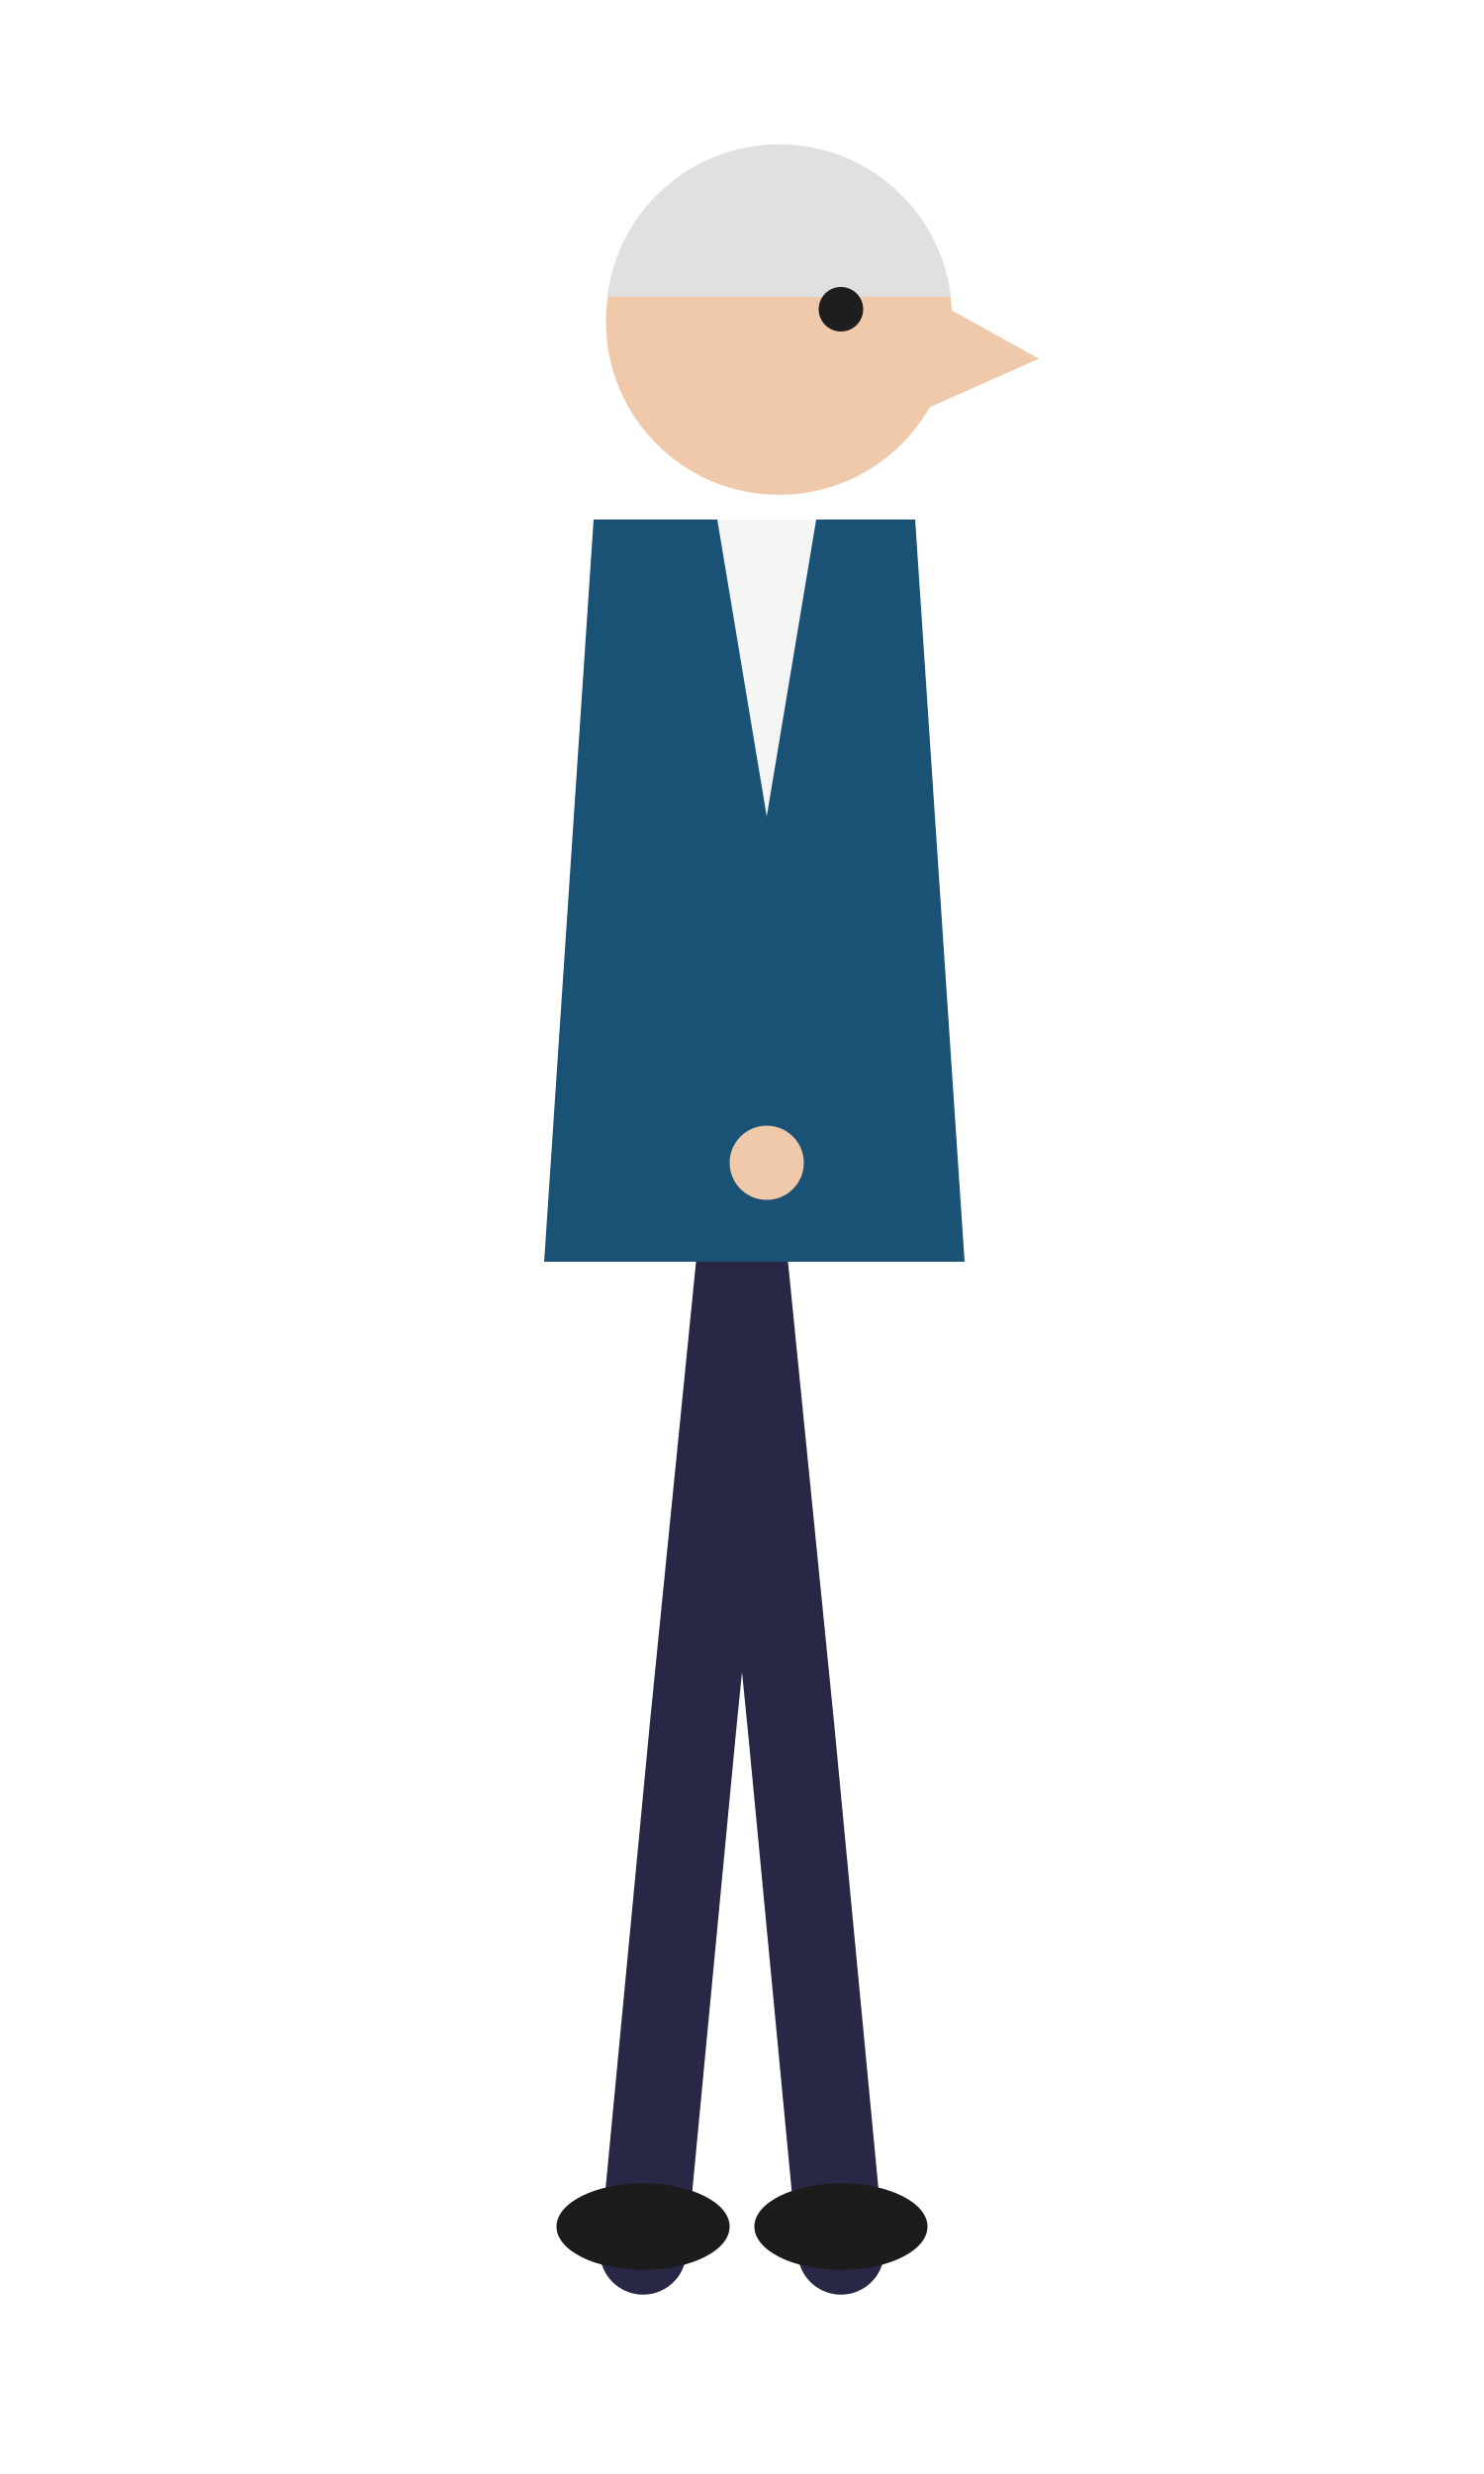
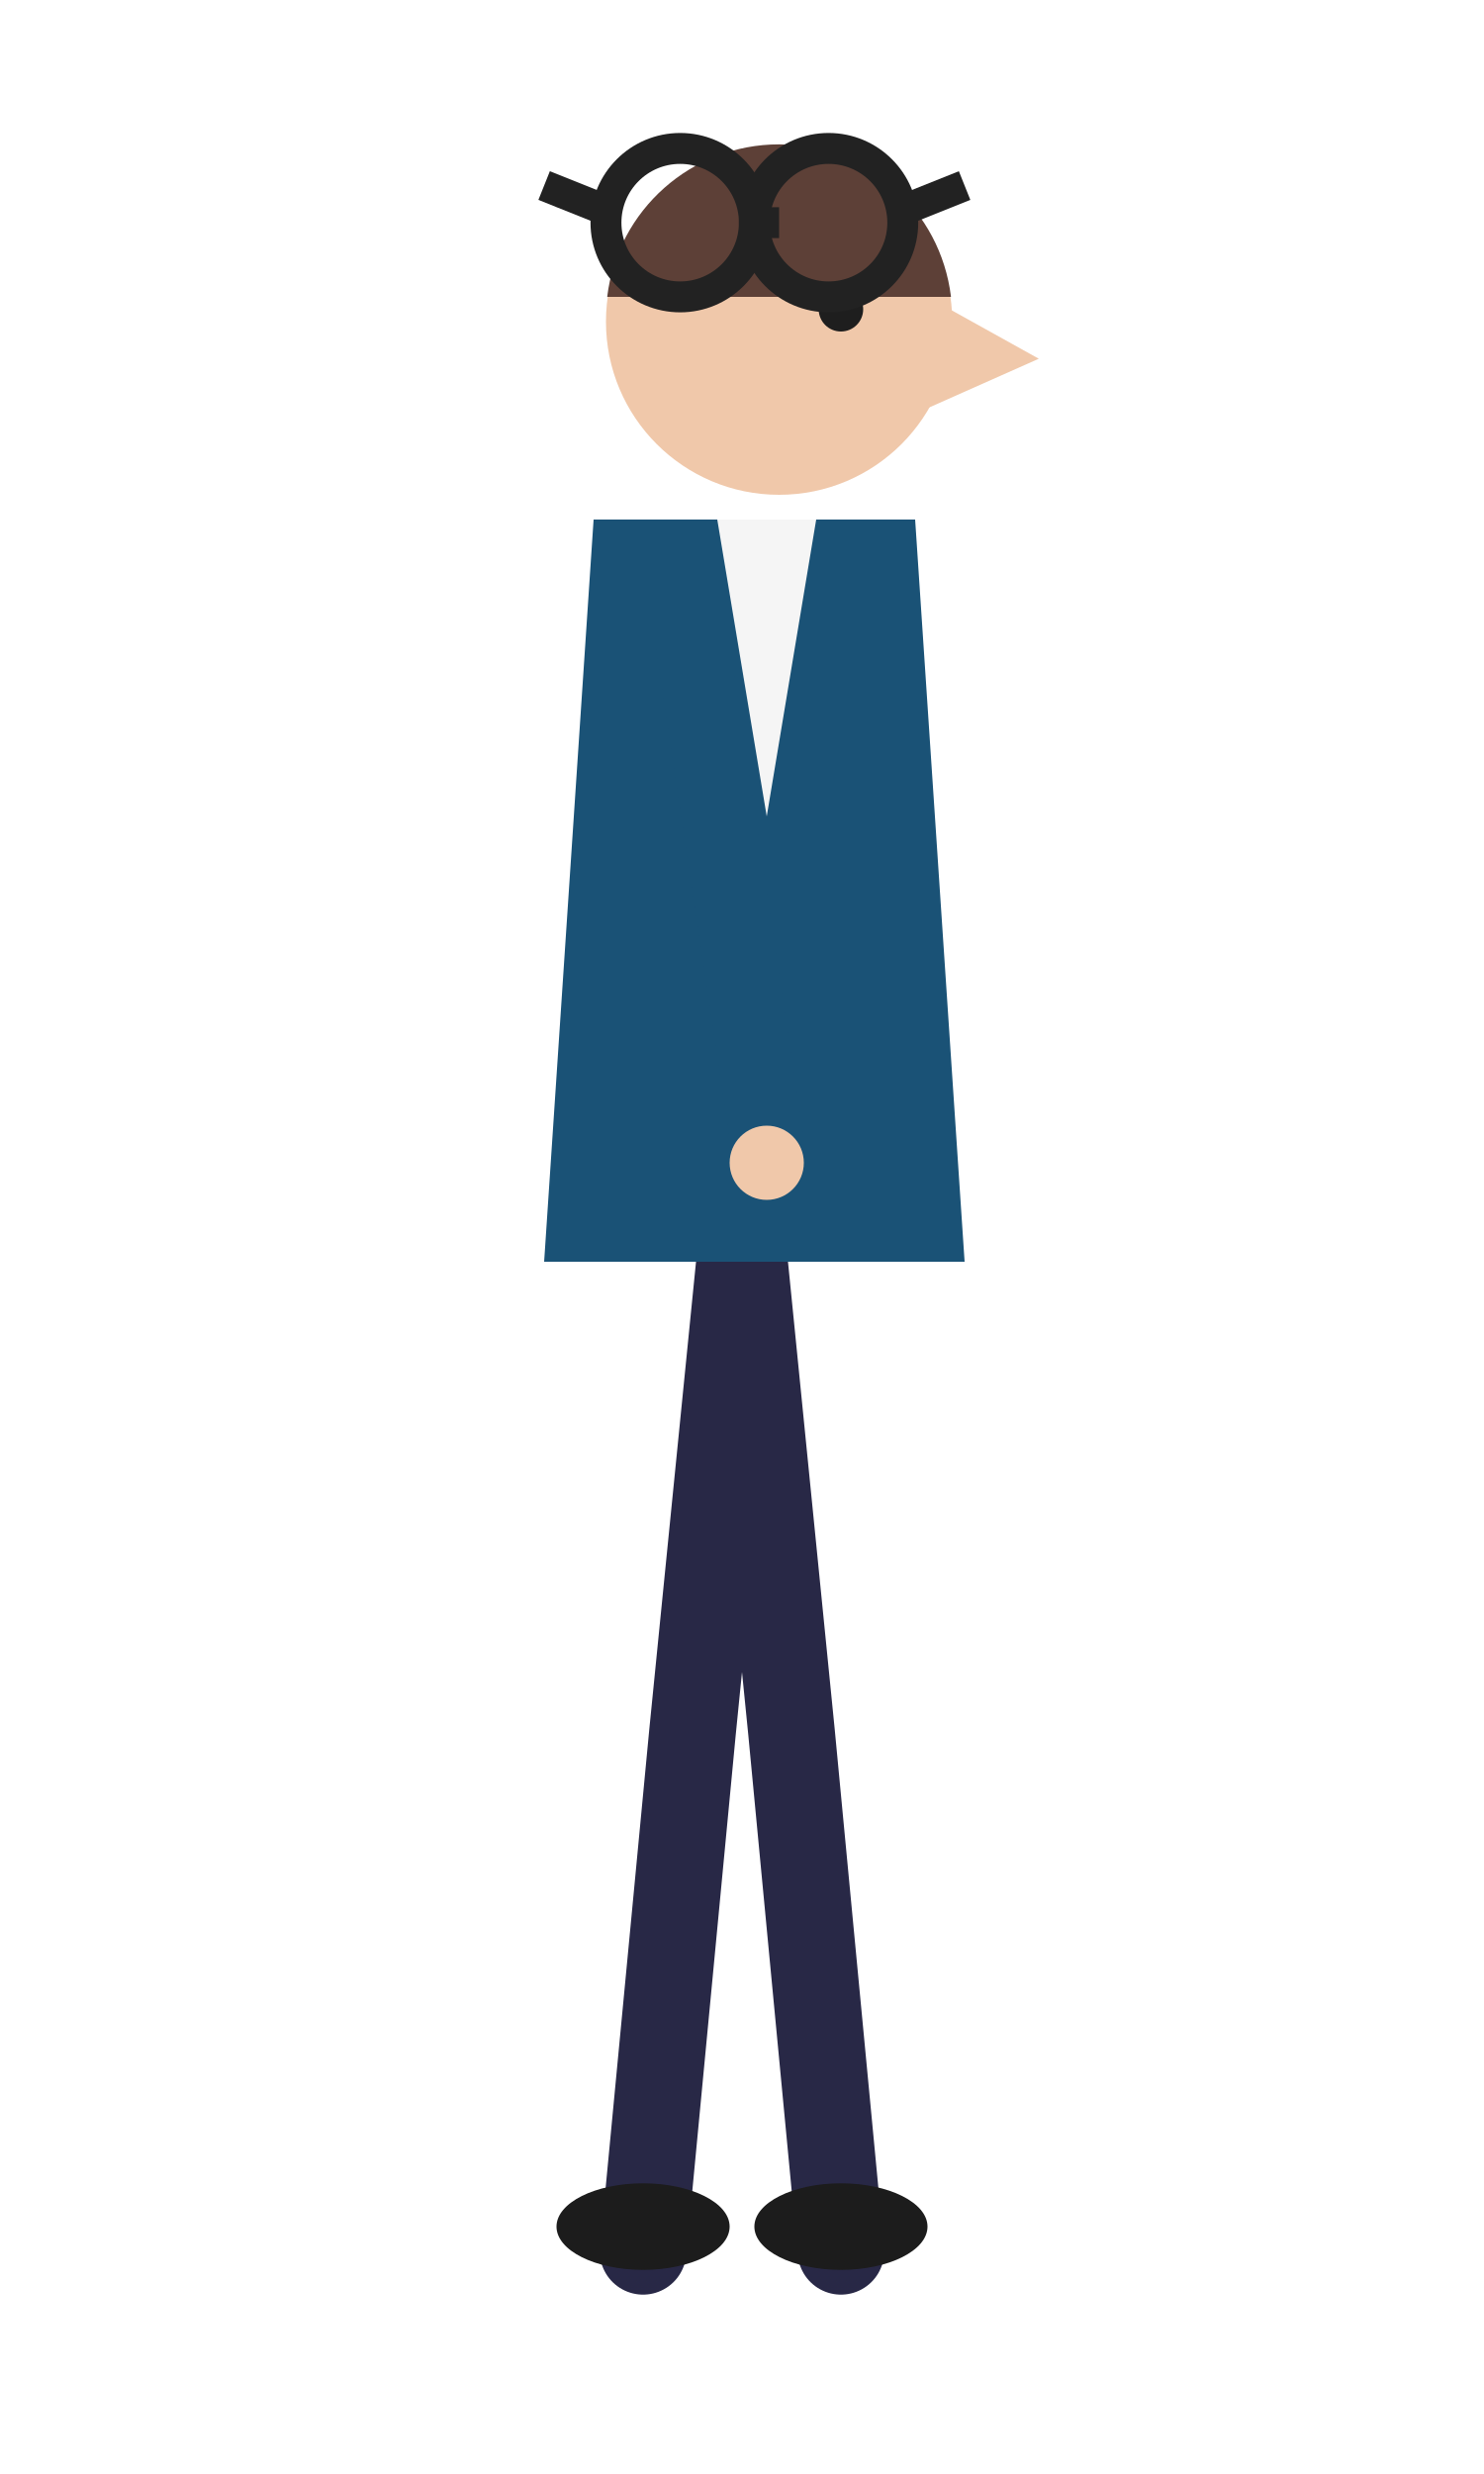
<svg xmlns="http://www.w3.org/2000/svg" viewBox="0 0 120 200" width="120" height="200">
  <g stroke="#282846" stroke-width="7" stroke-linecap="round" fill="none" stroke-linejoin="round">
    <path d="M60 100 L64 140 L68 182 M60 100 L56 140 L52 182" />
  </g>
  <ellipse cx="68" cy="180" rx="7" ry="3.5" fill="#1c1c1c" />
  <ellipse cx="52" cy="180" rx="7" ry="3.5" fill="#1c1c1c" />
  <path d="M48 42 L74 42 L78 102 L44 102 Z" fill="#1a5276" />
  <path d="M58 42 L66 42 L62 66 Z" fill="#f5f5f5" />
  <g stroke="#1a5276" stroke-width="6" stroke-linecap="round" fill="none">
    <path d="M56 52 L62 92" />
  </g>
  <circle cx="62" cy="94" r="3" fill="#f0c8aa" />
  <circle cx="63" cy="26" r="14" fill="#f0c8aa" />
  <path d="M75 24 L84 29 L75 33 Z" fill="#f0c8aa" />
-   <path d="M49.1 24 A14 14 0 0 1 76.9 24 Z" fill="#e0e0e0" />
+   <path d="M49.1 24 A14 14 0 0 1 76.9 24 Z" fill="#5d4037" />
  <circle cx="68" cy="25" r="1.8" fill="#1e1e1e" />
+   <g stroke="#222" stroke-width="2.5" fill="none">
+     <circle cx="55" cy="18" r="6" />
+     <circle cx="67" cy="18" r="6" />
+     <path d="M61 18 L63 18 M49 17 L44 15 M73 17 L78 15" />
+   </g>
</svg>
